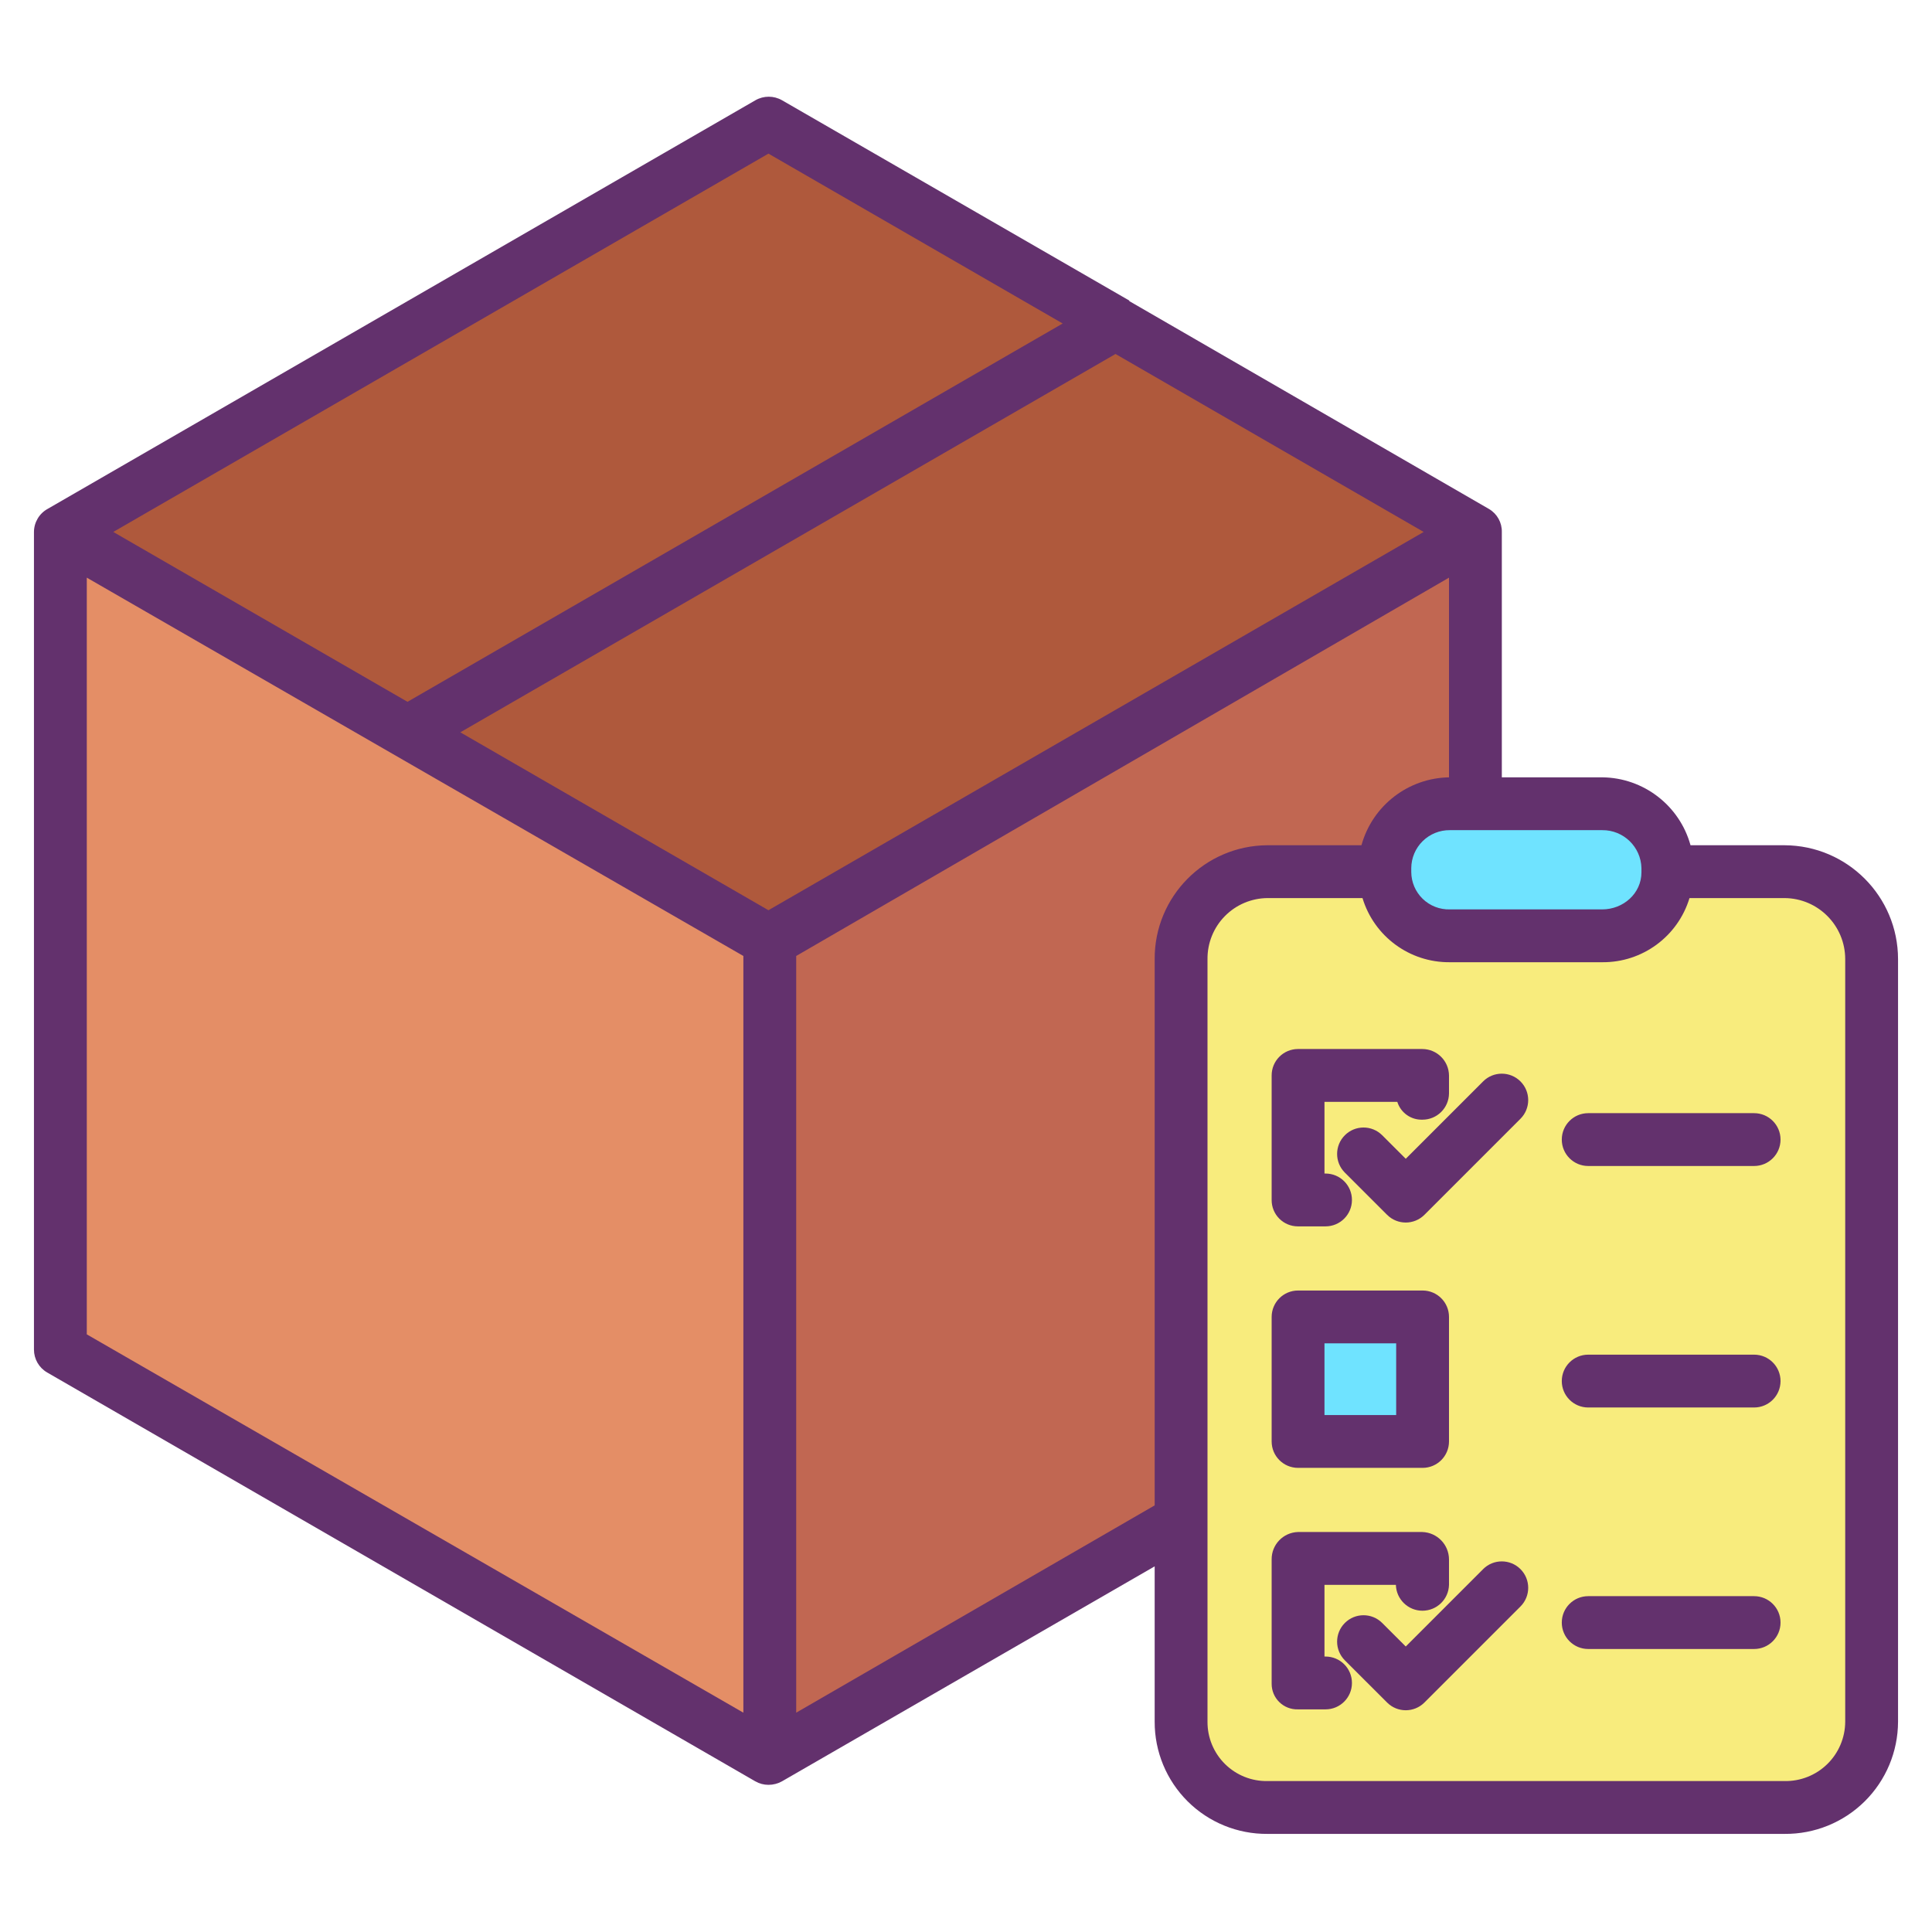
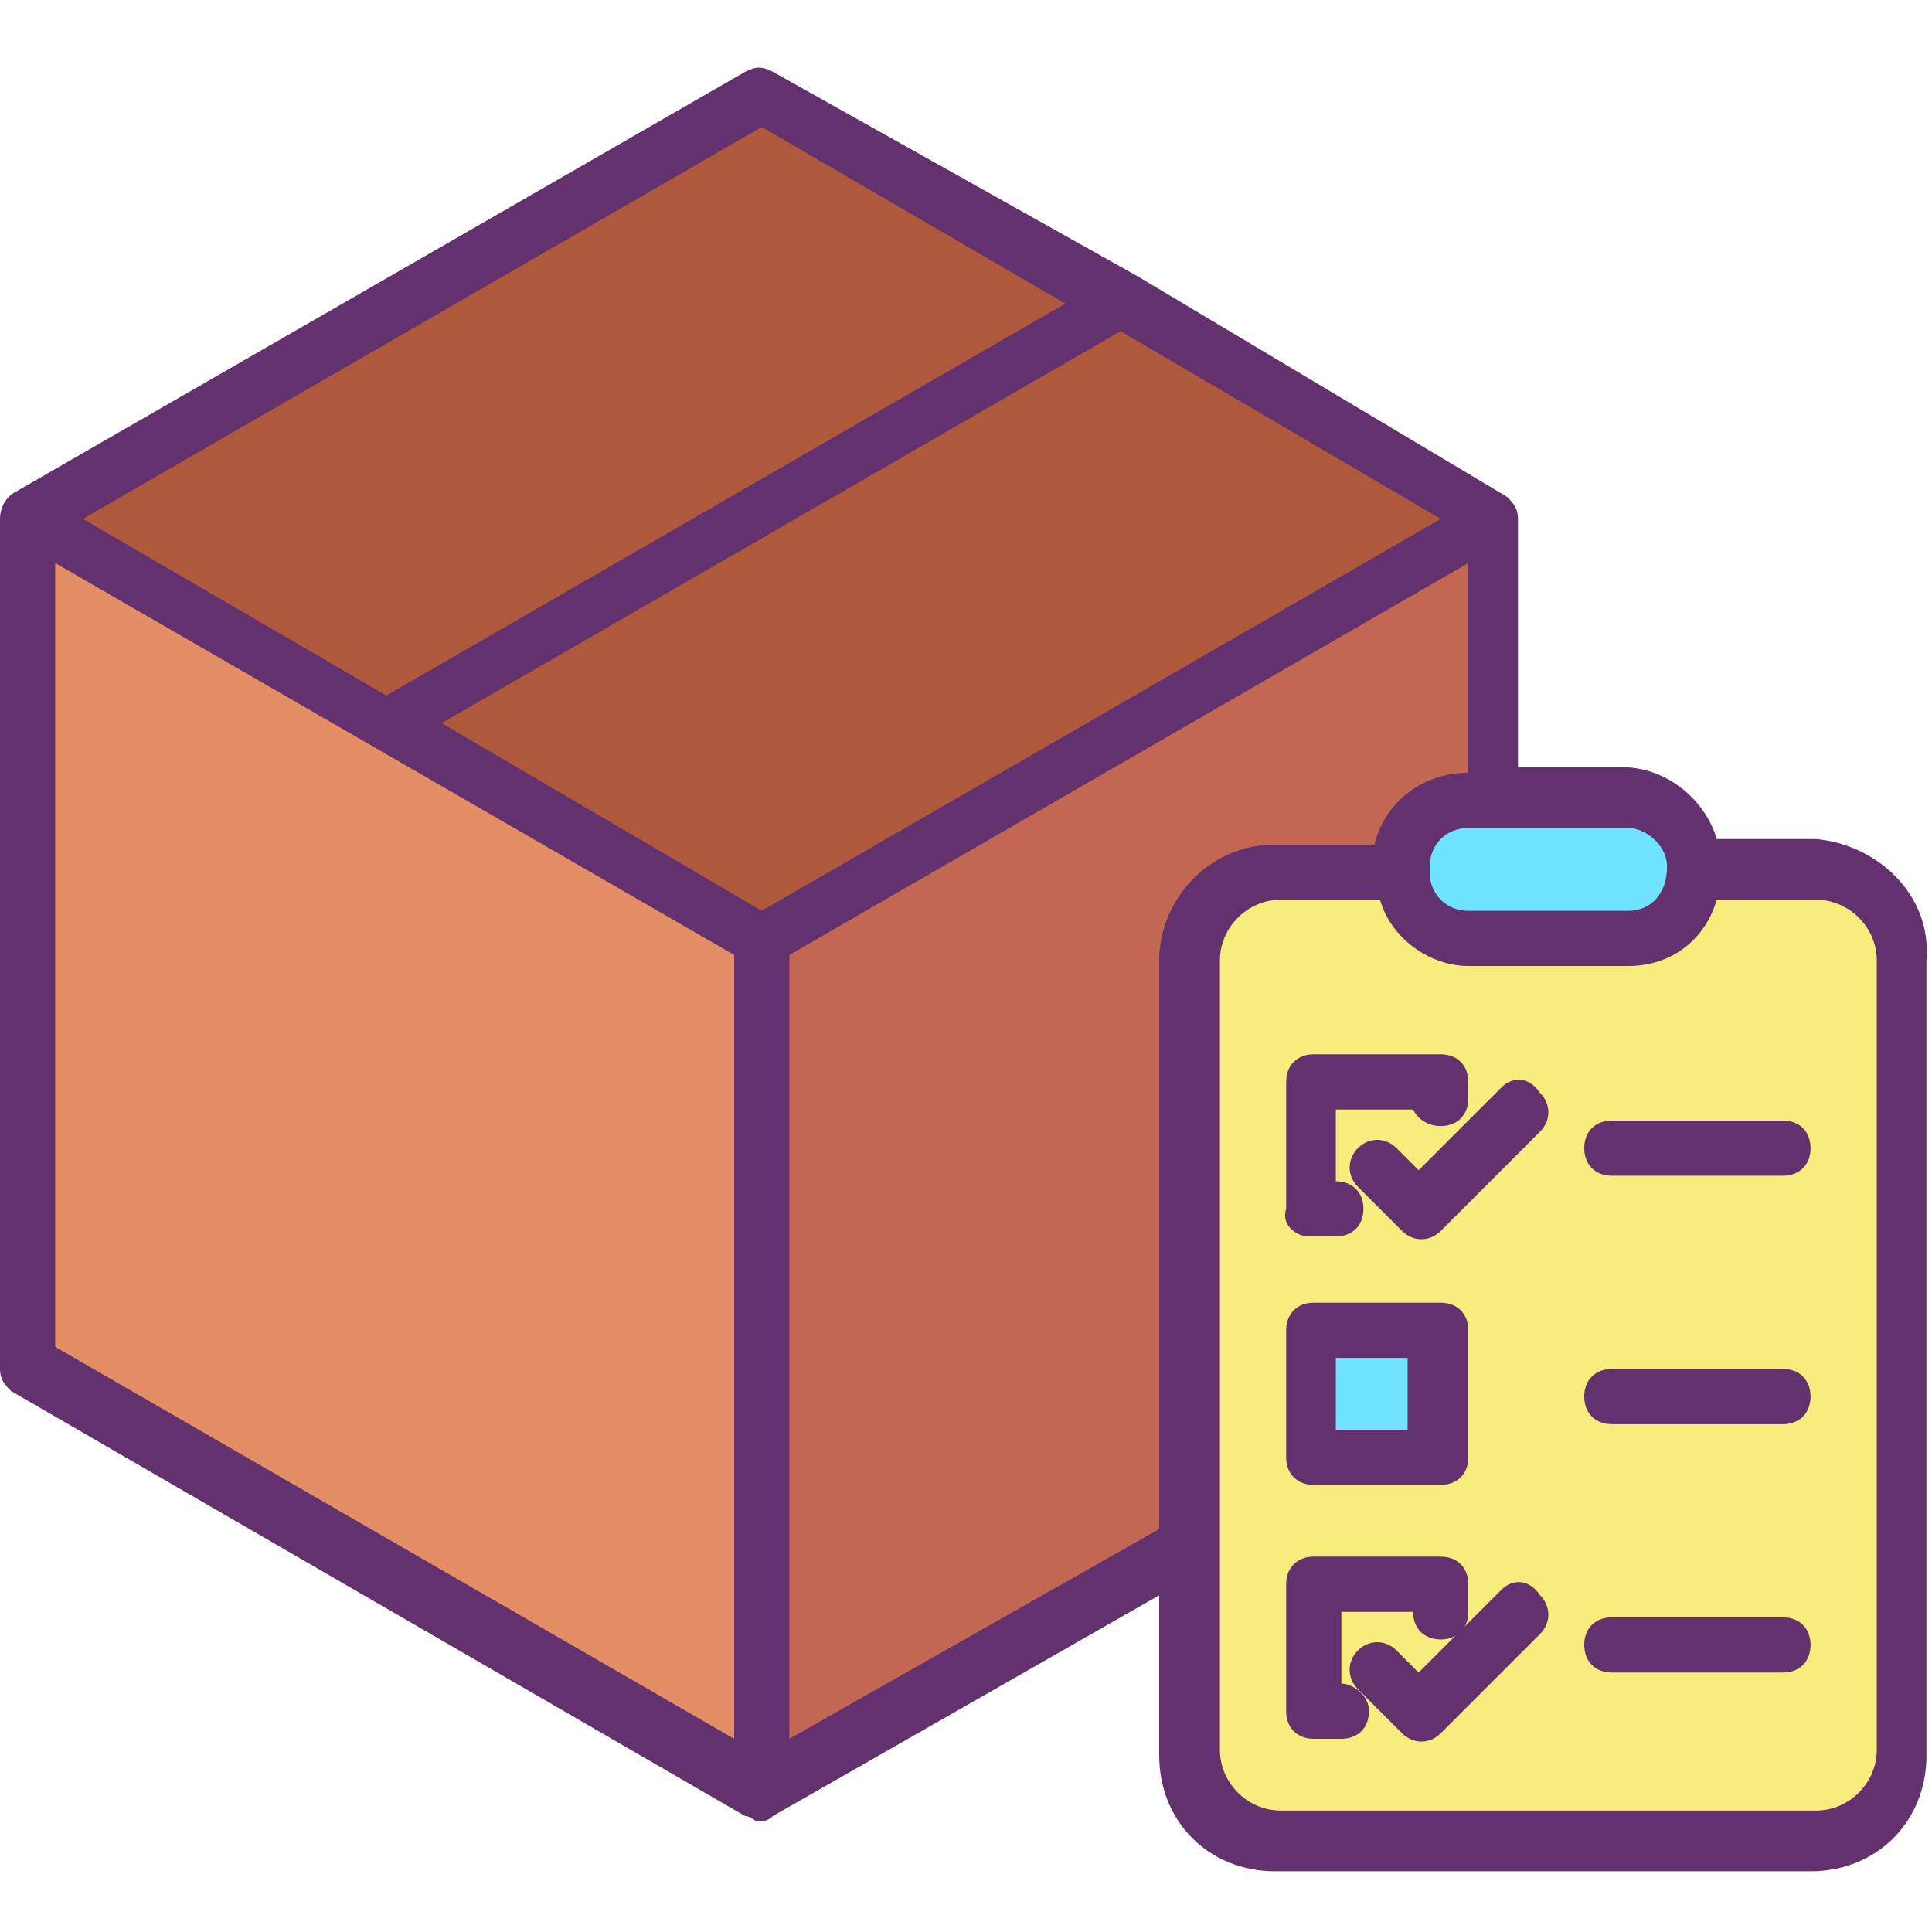
- <svg xmlns="http://www.w3.org/2000/svg" data-name="Layer 1" width="512" height="512">
-   <g data-name="Group 2">
-     <path d="M496 254.18v202.1a23.091 23.091 0 0 1-23.08 23.09H335.89a23.084 23.084 0 0 1-23.08-23.09v-202.1a23.076 23.076 0 0 1 23.08-23.08h31.17v.07a17.156 17.156 0 0 0 17.16 17.16h40.37a17.156 17.156 0 0 0 17.16-17.16v-.07h31.17A23.082 23.082 0 0 1 496 254.18ZM376.92 382.13v-32.98h-32.97v32.98Z" style="fill:#f8ec7d" />
-     <path d="M367.06 231.1v-1.05a17.156 17.156 0 0 1 17.16-17.16h40.37a17.156 17.156 0 0 1 17.16 17.16v1.12a17.156 17.156 0 0 1-17.16 17.16h-40.37a17.156 17.156 0 0 1-17.16-17.16Z" style="fill:#6fe3ff" />
-     <path d="M391.31 140.98v71.91h-7.09a17.156 17.156 0 0 0-17.16 17.16v1.05h-31.17a23.076 23.076 0 0 0-23.08 23.08v148.8L203.65 466V249.3l187.64-108.33Z" style="fill:#c16752" />
-     <path style="fill:#af593c" d="m203.65 249.3-95.66-55.23L295.62 85.73h.01l95.66 55.24L203.65 249.3z" />
-     <path style="fill:#6fe3ff" d="M343.95 349.15h32.97v32.98h-32.97z" />
-     <path style="fill:#af593c" d="M295.62 85.73 107.99 194.07l-91.97-53.1L203.65 32.63l91.97 53.1z" />
-     <path style="fill:#e48e66" d="M203.65 249.3V466L16 357.66V140.98l.02-.01 91.97 53.1 95.66 55.23z" />
-     <path d="M472.92 224h-24.913a24.532 24.532 0 0 0-23.417-18H398v-65.02a6.89 6.89 0 0 0-3.385-6.084l-95.562-55.228-3.279 6.07H296v-.016l3.308-6.054-92.064-53.1a7.085 7.085 0 0 0-7.047 0L12.642 134.851A7.021 7.021 0 0 0 9 140.98v216.68a7 7 0 0 0 3.5 6.062l187.65 108.34a6.987 6.987 0 0 0 3.5.938 7.343 7.343 0 0 0 3.6-.938L306 415.1v41.18A29.643 29.643 0 0 0 335.89 486h137.03A29.8 29.8 0 0 0 503 456.28v-202.1A30.2 30.2 0 0 0 472.92 224ZM435 230.05v1.12c0 5.6-4.808 9.83-10.41 9.83h-40.37a9.96 9.96 0 0 1-10.22-9.9v-1.05A10.129 10.129 0 0 1 384.22 220h40.37A10.3 10.3 0 0 1 435 230.05Zm-57.709-89.08L203.65 241.217l-81.661-47.147L295.624 93.81ZM203.65 40.713l77.971 45.017L107.99 185.987 30.019 140.97ZM23 153.083l174 100.258v200.535L23 353.619Zm188 300.793V253.342l173-100.259V206h.22a24.532 24.532 0 0 0-23.42 18h-24.91A30.038 30.038 0 0 0 306 254.18v144.759Zm278 2.4A15.791 15.791 0 0 1 472.92 472H335.89A15.629 15.629 0 0 1 320 456.28v-202.1A16.022 16.022 0 0 1 335.89 238h25.187a23.943 23.943 0 0 0 23.143 17h40.37a23.941 23.941 0 0 0 23.142-17h25.188A16.184 16.184 0 0 1 489 254.18Z" style="fill:#63316d" />
-     <path d="M343.95 325h7.33a7 7 0 0 0 0-14H351v-19h19.3a6.739 6.739 0 0 0 6.657 4.725A7.021 7.021 0 0 0 384 289.74v-4.71a7.094 7.094 0 0 0-7.08-7.03h-32.97a6.983 6.983 0 0 0-6.95 7.03v32.98a6.949 6.949 0 0 0 6.95 6.99ZM384 349a7 7 0 0 0-7-7h-33a7 7 0 0 0-7 7v33a7 7 0 0 0 7 7h33a7 7 0 0 0 7-7Zm-33 7h19v19h-19ZM351.28 439H351v-19h18.925a7.04 7.04 0 0 0 14.075.01v-6.74a7.3 7.3 0 0 0-7.08-7.27h-32.97a7.193 7.193 0 0 0-6.95 7.27v32.97a6.756 6.756 0 0 0 6.95 6.76h7.33a7 7 0 0 0 0-14Z" style="fill:#63316d" />
-     <path d="m393.04 286.59-20.5 20.5-6.241-6.235a7 7 0 1 0-9.9 9.9l11.191 11.18a7 7 0 0 0 9.9 0l25.45-25.45a7 7 0 1 0-9.9-9.9ZM393.04 415.84l-20.5 20.5-6.241-6.235a7 7 0 1 0-9.9 9.9l11.191 11.18a7 7 0 0 0 9.9 0l25.45-25.45a7 7 0 1 0-9.9-9.9ZM464.86 295h-43.97a7 7 0 0 0 0 14h43.97a7 7 0 0 0 0-14ZM464.86 359h-43.97a7 7 0 0 0 0 14h43.97a7 7 0 0 0 0-14ZM464.86 423h-43.97a7 7 0 0 0 0 14h43.97a7 7 0 0 0 0-14Z" style="fill:#63316d" />
+ <svg xmlns="http://www.w3.org/2000/svg" width="35" height="35" version="1.1" id="Layer_1" x="0px" y="0px" viewBox="0 0 35 35" style="enable-background:new 0 0 35 35;" xml:space="preserve">
+   <style type="text/css">
+ 	.st0{fill:#F8EC7D;}
+ 	.st1{fill:#6FE3FF;}
+ 	.st2{fill:#C16752;}
+ 	.st3{fill:#AF593C;}
+ 	.st4{fill:#E48E66;}
+ 	.st5{fill:#63316D;}
+ </style>
+   <g>
+     <path class="st0" d="M34.5,17.4v14.3c0,0.9-0.7,1.6-1.6,1.6h-9.7c-0.9,0-1.6-0.7-1.6-1.6c0,0,0,0,0,0V17.4c0-0.9,0.7-1.6,1.6-1.6   c0,0,0,0,0,0h2.2v0c0,0.7,0.5,1.2,1.2,1.2c0,0,0,0,0,0h2.9c0.7,0,1.2-0.5,1.2-1.2c0,0,0,0,0,0v0h2.2C33.8,15.7,34.5,16.5,34.5,17.4   z M26.1,26.4v-2.3h-2.3v2.3H26.1z" />
+     <path class="st1" d="M25.4,15.7L25.4,15.7c0-0.7,0.5-1.3,1.2-1.3c0,0,0,0,0,0h2.9c0.7,0,1.2,0.5,1.2,1.2c0,0,0,0,0,0v0.1   c0,0.7-0.5,1.2-1.2,1.2c0,0,0,0,0,0h-2.9C25.9,17,25.4,16.4,25.4,15.7C25.4,15.8,25.4,15.8,25.4,15.7L25.4,15.7z" />
+     <path class="st2" d="M27.1,9.4v5.1h-0.5c-0.7,0-1.2,0.5-1.2,1.2c0,0,0,0,0,0v0.1h-2.2c-0.9,0-1.6,0.7-1.6,1.6c0,0,0,0,0,0v10.5   l-7.7,4.5V17L27.1,9.4L27.1,9.4z" />
+     <path class="st3" d="M13.8,17L7,13.1l13.3-7.7h0l6.8,3.9L13.8,17z" />
+     <path class="st1" d="M23.7,24.1h2.3v2.3h-2.3V24.1z" />
+     <path class="st3" d="M20.3,5.4L7,13.1L0.5,9.4l13.3-7.7C13.8,1.7,20.3,5.4,20.3,5.4z" />
+     <path class="st4" d="M13.8,17v15.4L0.5,24.7V9.4l0,0L7,13.1L13.8,17L13.8,17z" />
+     <path class="st5" d="M32.9,15.2h-1.8c-0.2-0.7-0.9-1.3-1.7-1.3h-1.9V9.4c0-0.2-0.1-0.3-0.2-0.4L20.6,5l-0.2,0.4h0v0L20.6,5L14,1.3   c-0.2-0.1-0.3-0.1-0.5,0L0.3,8.9C0.1,9,0,9.2,0,9.4v15.4c0,0.2,0.1,0.3,0.2,0.4l13.3,7.7c0.1,0,0.2,0.1,0.2,0.1   c0.1,0,0.2,0,0.3-0.1l7-4v2.9c0,1.2,0.9,2.1,2.1,2.1c0,0,0,0,0,0h9.7c1.2,0,2.1-0.9,2.1-2.1c0,0,0,0,0,0V17.4   C35,16.2,34,15.3,32.9,15.2z M30.2,15.7L30.2,15.7c0,0.5-0.3,0.8-0.7,0.8h-2.9c-0.4,0-0.7-0.3-0.7-0.7c0,0,0,0,0,0v-0.1   c0-0.4,0.3-0.7,0.7-0.7c0,0,0,0,0,0h2.9C29.8,15,30.2,15.3,30.2,15.7z M26.1,9.4l-12.3,7.1L8,13.1L20.3,6L26.1,9.4z M13.8,2.3   l5.5,3.2L7,12.6L1.5,9.4L13.8,2.3z M1,10.2l12.3,7.1v14.2L1,24.4V10.2z M14.3,31.5V17.3l12.3-7.1V14h0c-0.8,0-1.5,0.5-1.7,1.3h-1.8   c-1.2,0-2.1,1-2.1,2.1v10.3L14.3,31.5z M34,31.7c0,0.6-0.5,1.1-1.1,1.1c0,0,0,0,0,0h-9.7c-0.6,0-1.1-0.5-1.1-1.1c0,0,0,0,0,0V17.4   c0-0.6,0.5-1.1,1.1-1.1c0,0,0,0,0,0h1.8c0.2,0.7,0.9,1.2,1.6,1.2h2.9c0.8,0,1.4-0.5,1.6-1.2h1.8c0.6,0,1.1,0.5,1.1,1.1V31.7z" />
+     <path class="st5" d="M23.7,22.4h0.5c0.3,0,0.5-0.2,0.5-0.5s-0.2-0.5-0.5-0.5h0v-1.3h1.4c0.1,0.2,0.3,0.3,0.5,0.3   c0.3,0,0.5-0.2,0.5-0.5v-0.3c0-0.3-0.2-0.5-0.5-0.5h-2.3c-0.3,0-0.5,0.2-0.5,0.5c0,0,0,0,0,0v2.3C23.2,22.2,23.5,22.4,23.7,22.4   C23.7,22.4,23.7,22.4,23.7,22.4z M26.6,24.1c0-0.3-0.2-0.5-0.5-0.5h-2.3c-0.3,0-0.5,0.2-0.5,0.5v2.3c0,0.3,0.2,0.5,0.5,0.5h2.3   c0.3,0,0.5-0.2,0.5-0.5V24.1z M24.2,24.6h1.3v1.3h-1.3V24.6z M24.3,30.5L24.3,30.5l0-1.3h1.3c0,0.3,0.2,0.5,0.5,0.5   c0.3,0,0.5-0.2,0.5-0.5v-0.5c0-0.3-0.2-0.5-0.5-0.5h-2.3c-0.3,0-0.5,0.2-0.5,0.5V31c0,0.3,0.2,0.5,0.5,0.5c0,0,0,0,0,0h0.5   c0.3,0,0.5-0.2,0.5-0.5S24.5,30.5,24.3,30.5L24.3,30.5z" />
+     <path class="st5" d="M27.2,19.7l-1.5,1.5l-0.4-0.4c-0.2-0.2-0.5-0.2-0.7,0s-0.2,0.5,0,0.7l0.8,0.8c0.2,0.2,0.5,0.2,0.7,0   c0,0,0,0,0,0l1.8-1.8c0.2-0.2,0.2-0.5,0-0.7C27.7,19.5,27.4,19.5,27.2,19.7L27.2,19.7z M27.2,28.8l-1.5,1.5l-0.4-0.4   c-0.2-0.2-0.5-0.2-0.7,0s-0.2,0.5,0,0.7l0.8,0.8c0.2,0.2,0.5,0.2,0.7,0c0,0,0,0,0,0l1.8-1.8c0.2-0.2,0.2-0.5,0-0.7   C27.7,28.6,27.4,28.6,27.2,28.8L27.2,28.8z M32.3,20.3h-3.1c-0.3,0-0.5,0.2-0.5,0.5s0.2,0.5,0.5,0.5h3.1c0.3,0,0.5-0.2,0.5-0.5   S32.6,20.3,32.3,20.3z M32.3,24.8h-3.1c-0.3,0-0.5,0.2-0.5,0.5s0.2,0.5,0.5,0.5h3.1c0.3,0,0.5-0.2,0.5-0.5S32.6,24.8,32.3,24.8z    M32.3,29.3h-3.1c-0.3,0-0.5,0.2-0.5,0.5s0.2,0.5,0.5,0.5h3.1c0.3,0,0.5-0.2,0.5-0.5S32.6,29.3,32.3,29.3z" />
  </g>
</svg>
